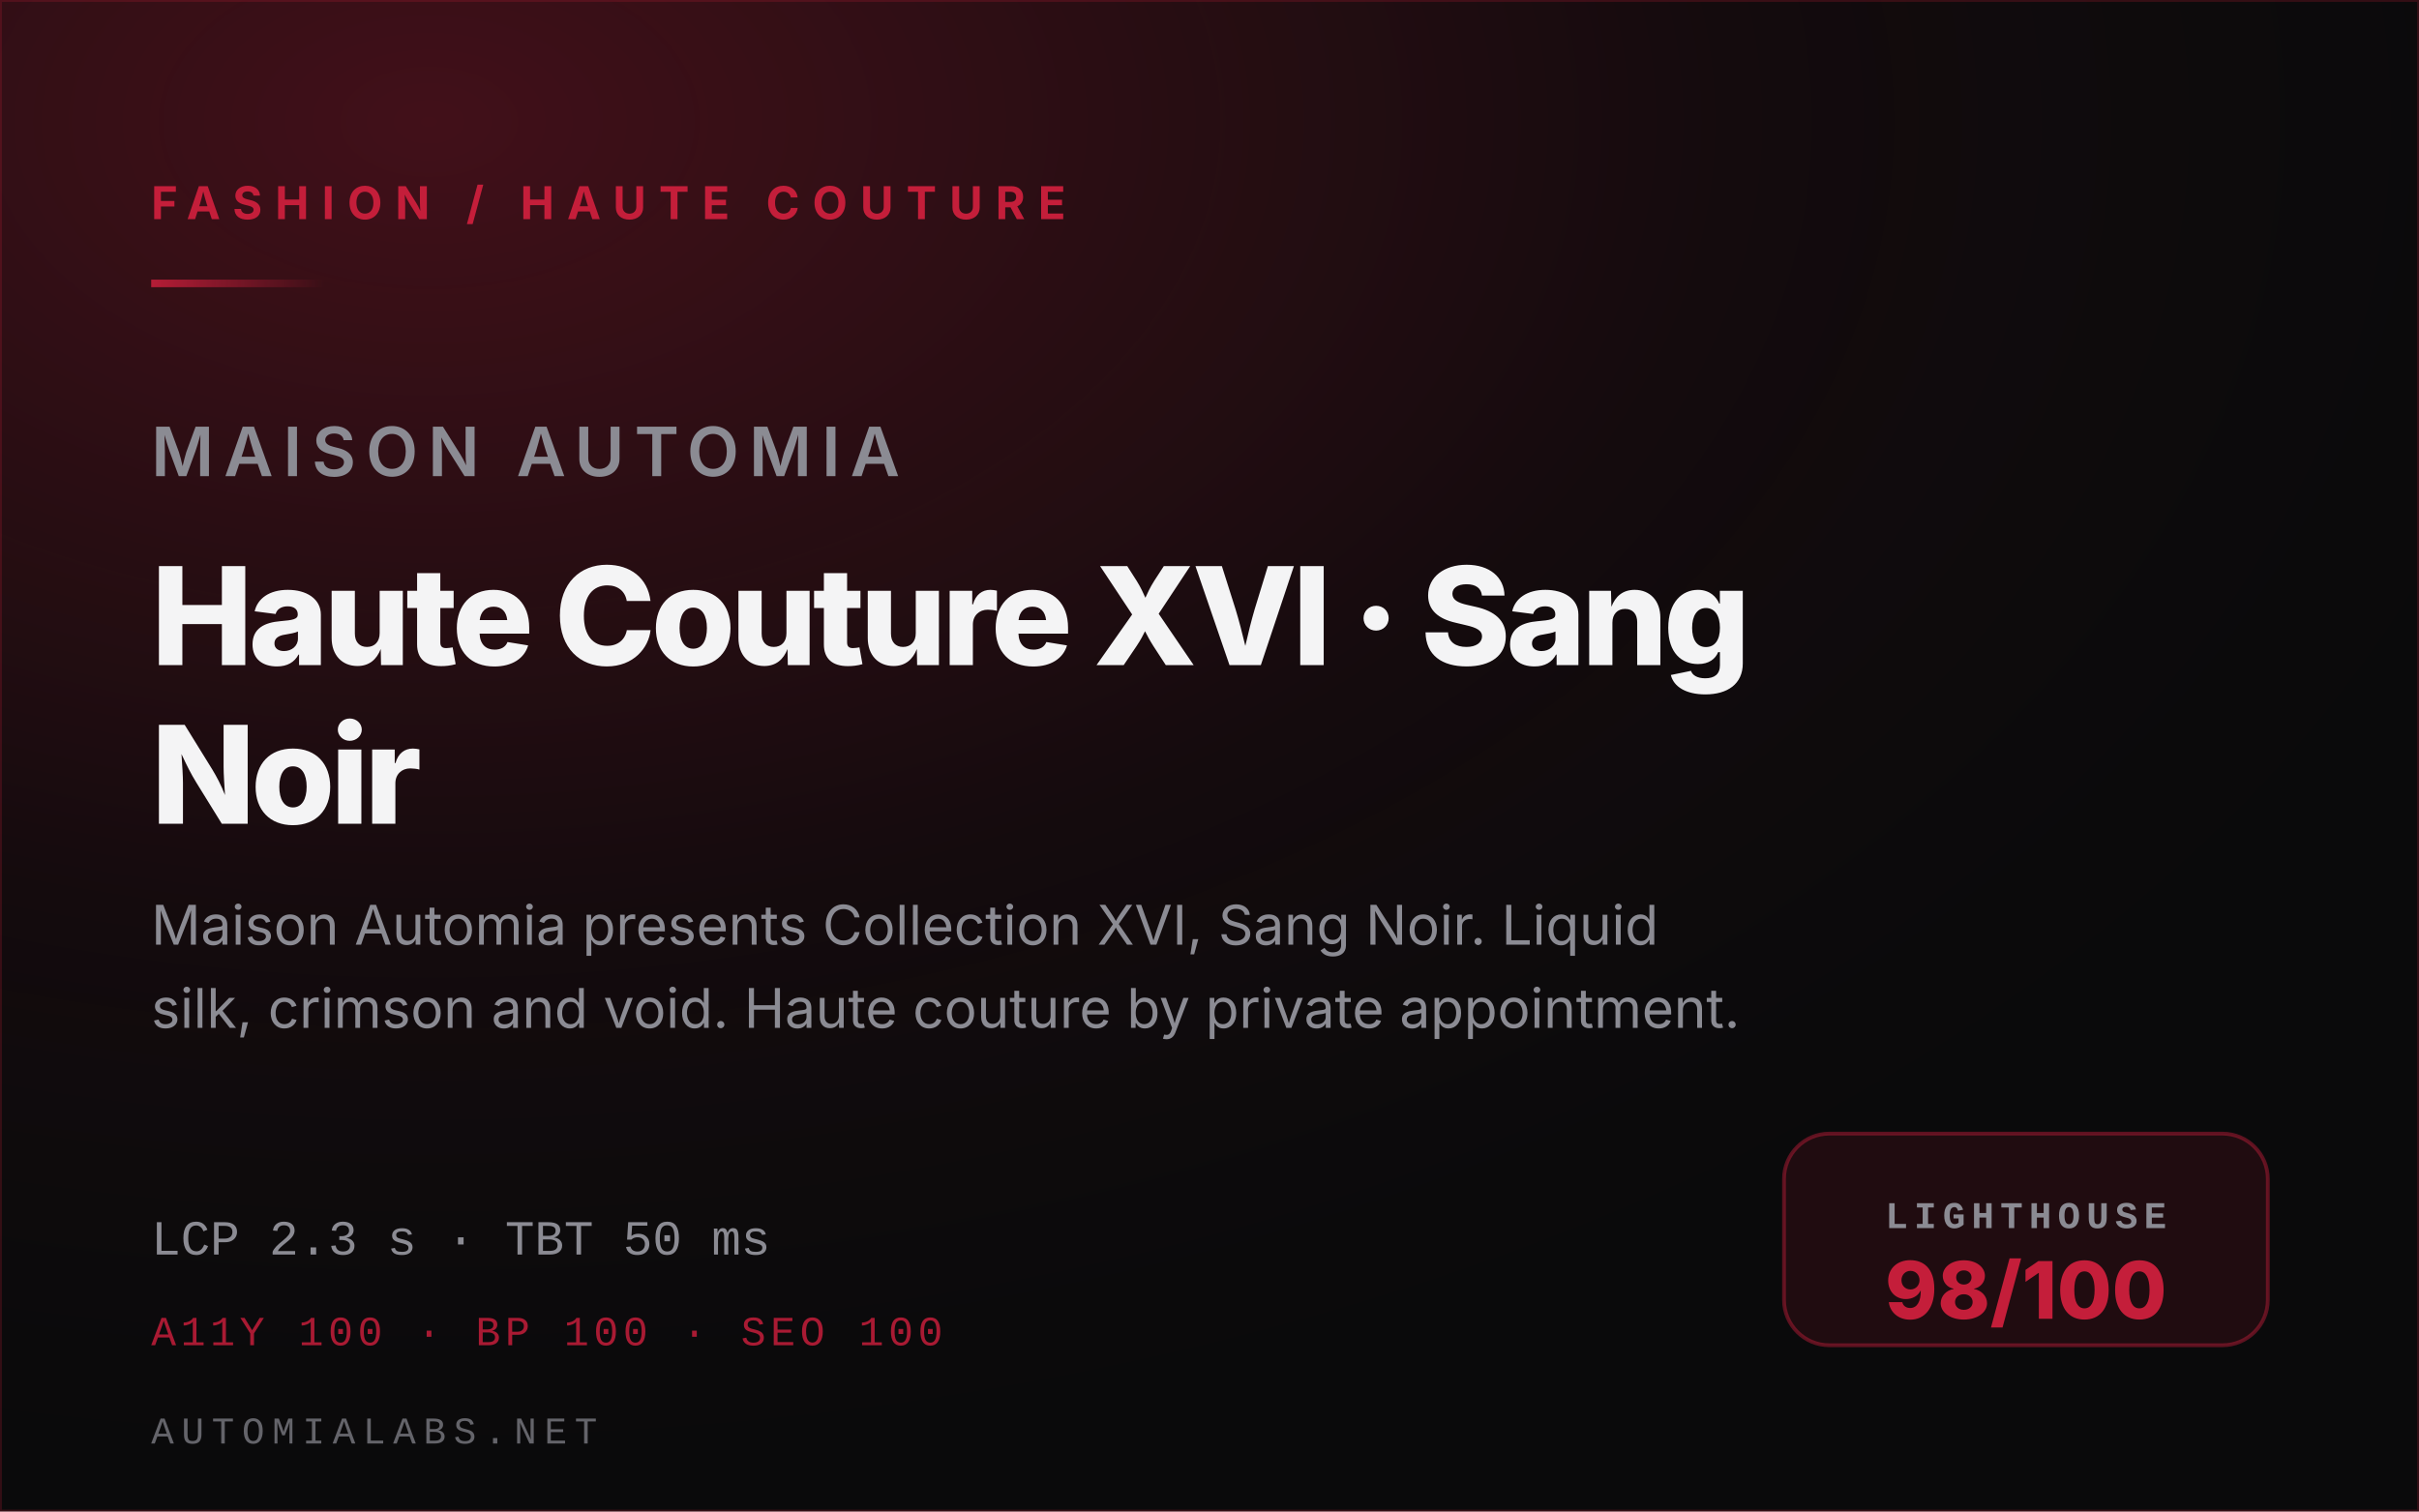
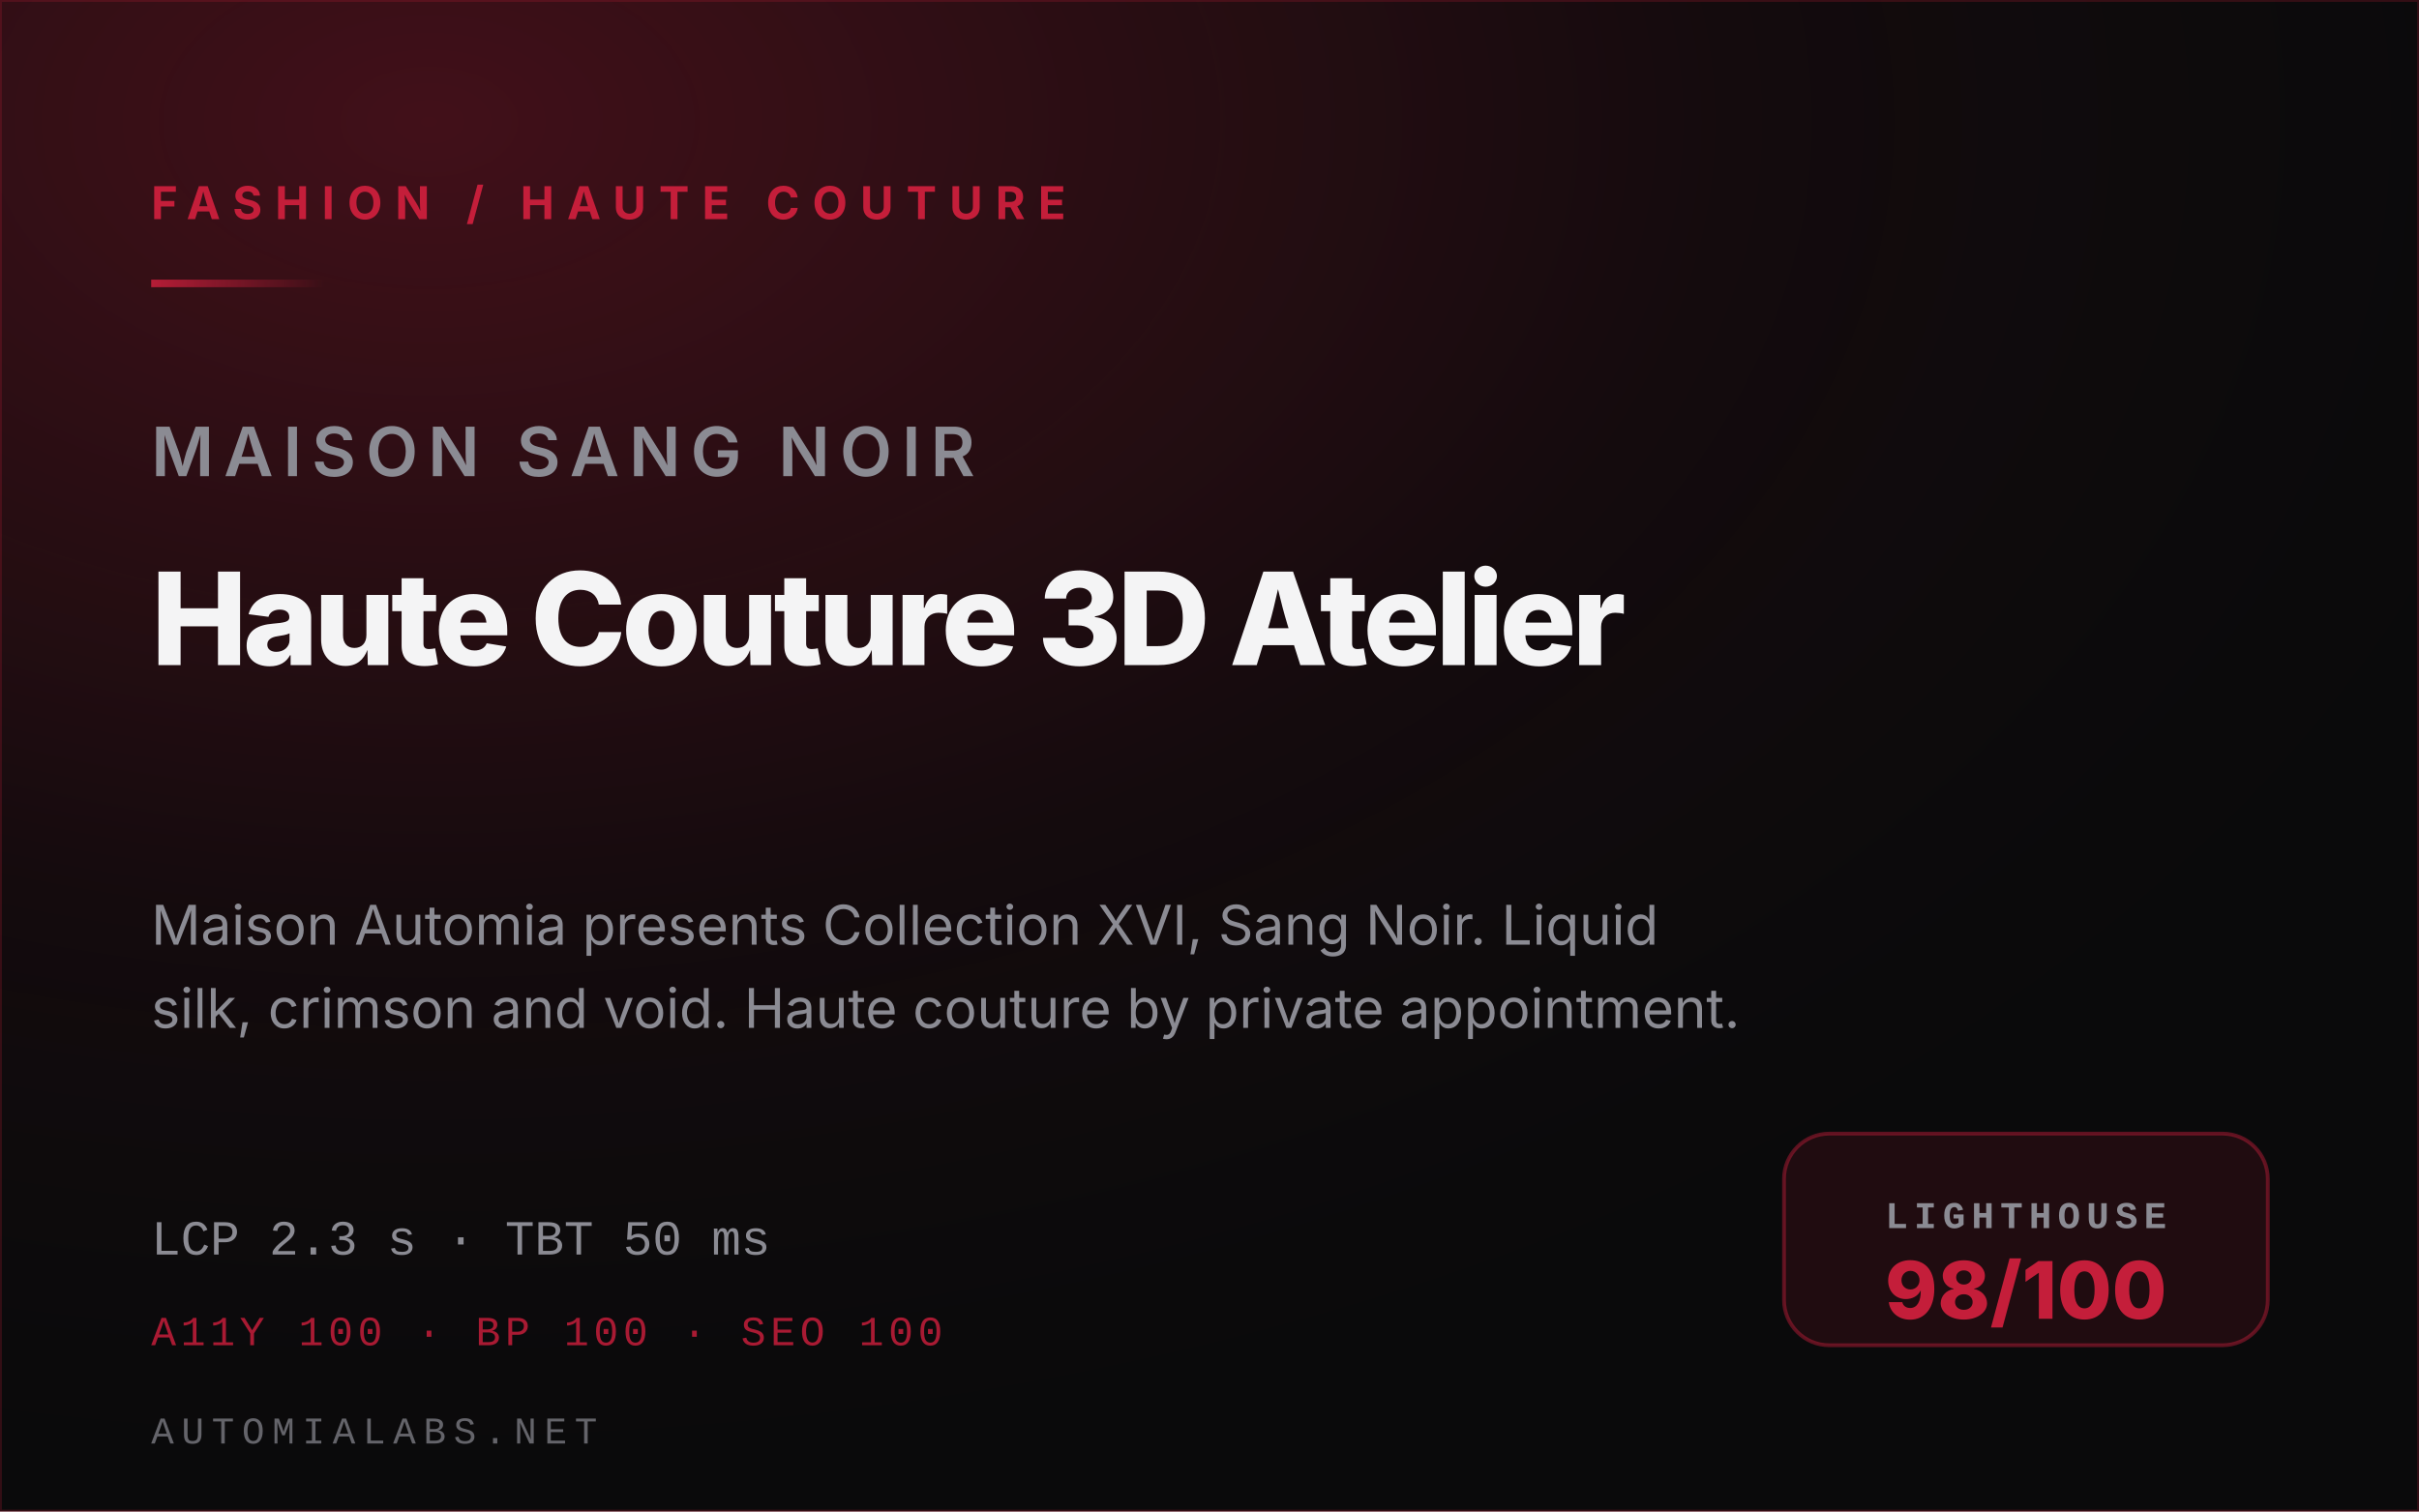
- <svg xmlns="http://www.w3.org/2000/svg" width="640" height="400" viewBox="0 0 640 400" role="img" aria-label="Maison Automia — Haute Couture XVI · Sang Noir">
+ <svg xmlns="http://www.w3.org/2000/svg" width="640" height="400" viewBox="0 0 640 400" role="img" aria-label="Maison Sang Noir — Haute Couture 3D Atelier">
  <defs>
    <radialGradient id="g" cx="18%" cy="8%" r="95%">
      <stop offset="0%" stop-color="#c41e3a" stop-opacity="0.30" />
      <stop offset="55%" stop-color="#c41e3a" stop-opacity="0.06" />
      <stop offset="100%" stop-color="#0a0a0b" stop-opacity="0" />
    </radialGradient>
    <linearGradient id="line" x1="0" y1="0" x2="1" y2="0">
      <stop offset="0%" stop-color="#c41e3a" stop-opacity="0.9" />
      <stop offset="100%" stop-color="#c41e3a" stop-opacity="0" />
    </linearGradient>
  </defs>
  <rect width="640" height="400" fill="#0a0a0b" />
  <rect width="640" height="400" fill="url(#g)" />
  <rect x="0" y="0" width="640" height="400" fill="none" stroke="#c41e3a" stroke-opacity="0.22" />
  <text x="40" y="58" font-family="Inter, -apple-system, 'Segoe UI', Helvetica, Arial, sans-serif" font-size="12" font-weight="700" letter-spacing="3.4" fill="#c41e3a">FASHION / HAUTE COUTURE</text>
  <rect x="40" y="74" width="46" height="2" fill="url(#line)" />
-   <text x="40" y="126" font-family="Inter, -apple-system, 'Segoe UI', Helvetica, Arial, sans-serif" font-size="18" font-weight="600" letter-spacing="2.6" fill="#8b8b93">MAISON AUTOMIA</text>
-   <text x="40" y="176" font-family="Inter, -apple-system, 'Segoe UI', Helvetica, Arial, sans-serif" font-size="36" font-weight="800" letter-spacing="-1.2" fill="#f4f4f5">Haute Couture XVI · Sang</text>
-   <text x="40" y="218" font-family="Inter, -apple-system, 'Segoe UI', Helvetica, Arial, sans-serif" font-size="36" font-weight="800" letter-spacing="-1.2" fill="#f4f4f5">Noir</text>
+   <text x="40" y="126" font-family="Inter, -apple-system, 'Segoe UI', Helvetica, Arial, sans-serif" font-size="18" font-weight="600" letter-spacing="2.6" fill="#8b8b93">MAISON SANG NOIR</text>
+   <text x="40" y="176" font-family="Inter, -apple-system, 'Segoe UI', Helvetica, Arial, sans-serif" font-size="34" font-weight="800" letter-spacing="-1.2" fill="#f4f4f5">Haute Couture 3D Atelier</text>
  <text x="40" y="250" font-family="Inter, -apple-system, 'Segoe UI', Helvetica, Arial, sans-serif" font-size="14.5" fill="#8b8b93">Maison Automia presents Collection XVI, Sang Noir. Liquid</text>
  <text x="40" y="272" font-family="Inter, -apple-system, 'Segoe UI', Helvetica, Arial, sans-serif" font-size="14.5" fill="#8b8b93">silk, crimson and void. Haute couture by private appointment.</text>
  <rect x="472" y="300" width="128" height="56" rx="12" fill="#c41e3a" fill-opacity="0.12" stroke="#c41e3a" stroke-opacity="0.45" />
  <text x="536" y="325" text-anchor="middle" font-family="'SF Mono', 'Cascadia Mono', Consolas, 'Courier New', monospace" font-size="10" font-weight="600" letter-spacing="1.6" fill="#8b8b93">LIGHTHOUSE</text>
  <text x="536" y="349" text-anchor="middle" font-family="Inter, -apple-system, 'Segoe UI', Helvetica, Arial, sans-serif" font-size="21" font-weight="800" fill="#c41e3a">98/100</text>
  <text x="40" y="332" font-family="'SF Mono', 'Cascadia Mono', Consolas, 'Courier New', monospace" font-size="13" fill="#8b8b93">LCP 2.3 s   ·   TBT 50 ms</text>
  <text x="40" y="356" font-family="'SF Mono', 'Cascadia Mono', Consolas, 'Courier New', monospace" font-size="11" letter-spacing="1.2" fill="#c41e3a" fill-opacity="0.85">A11Y 100  ·  BP 100  ·  SEO 100</text>
  <text x="40" y="382" font-family="'SF Mono', 'Cascadia Mono', Consolas, 'Courier New', monospace" font-size="10" letter-spacing="2" fill="#8b8b93" fill-opacity="0.7">AUTOMIALABS.NET</text>
</svg>
